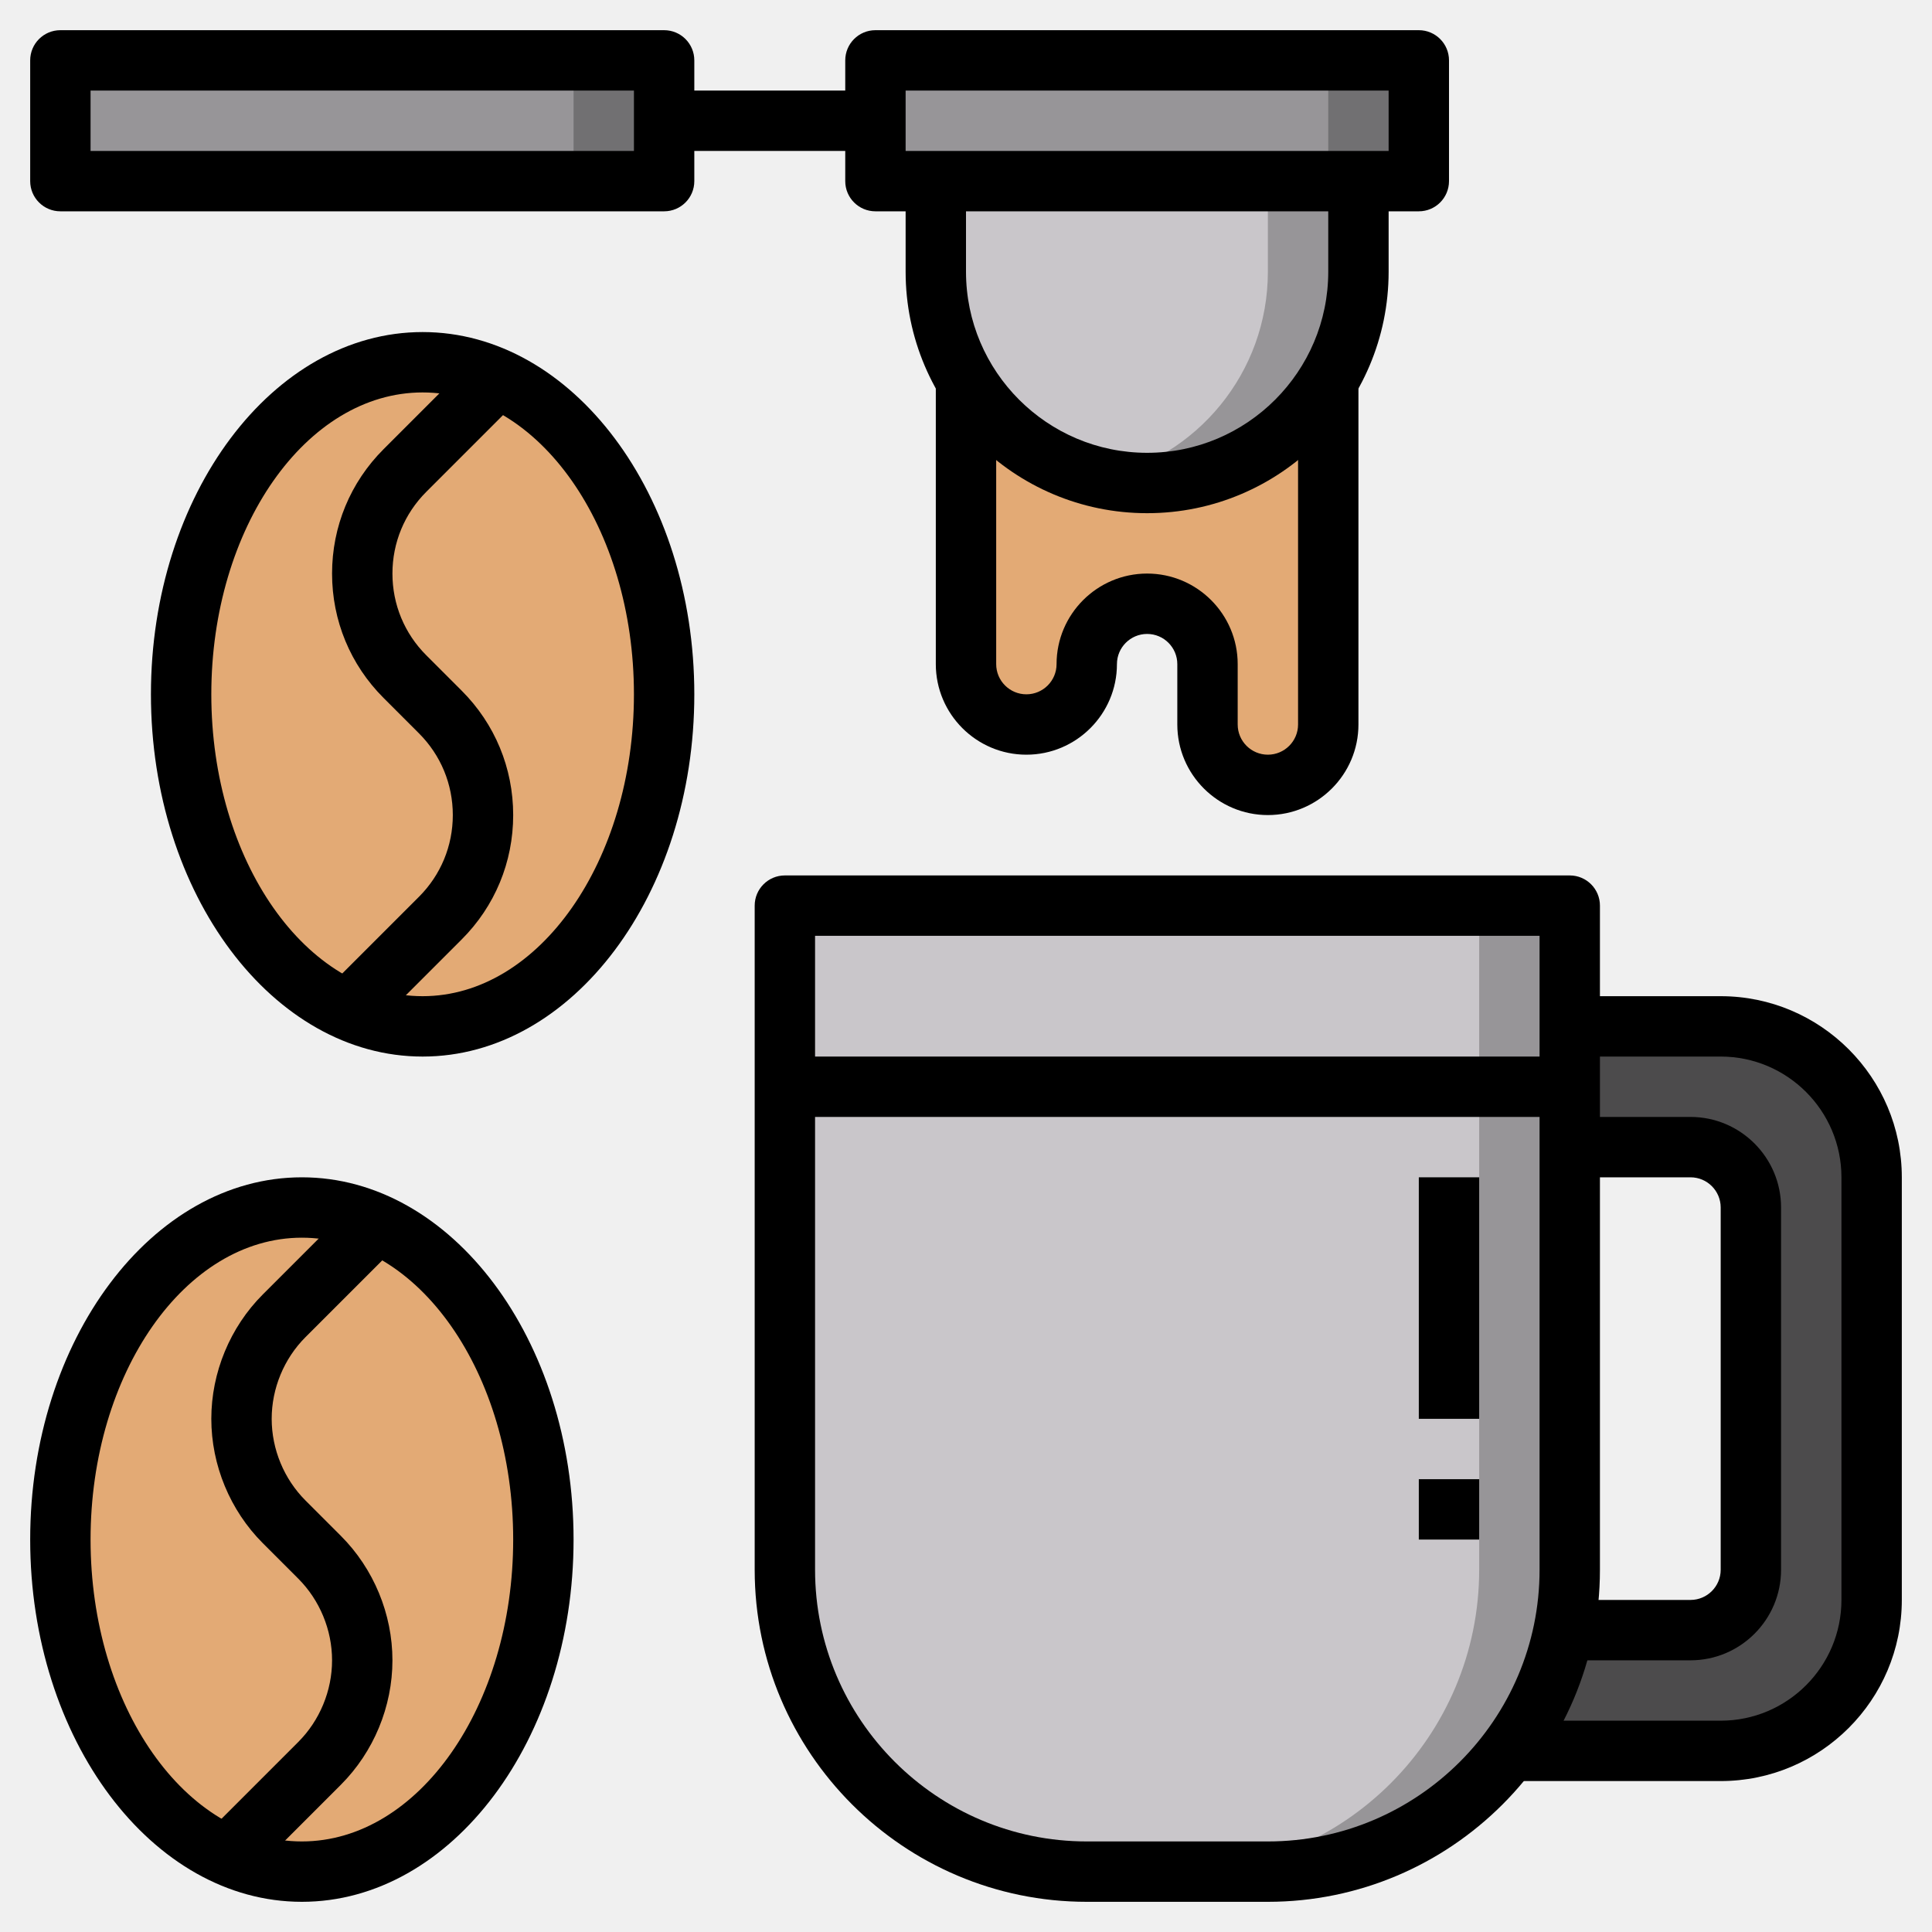
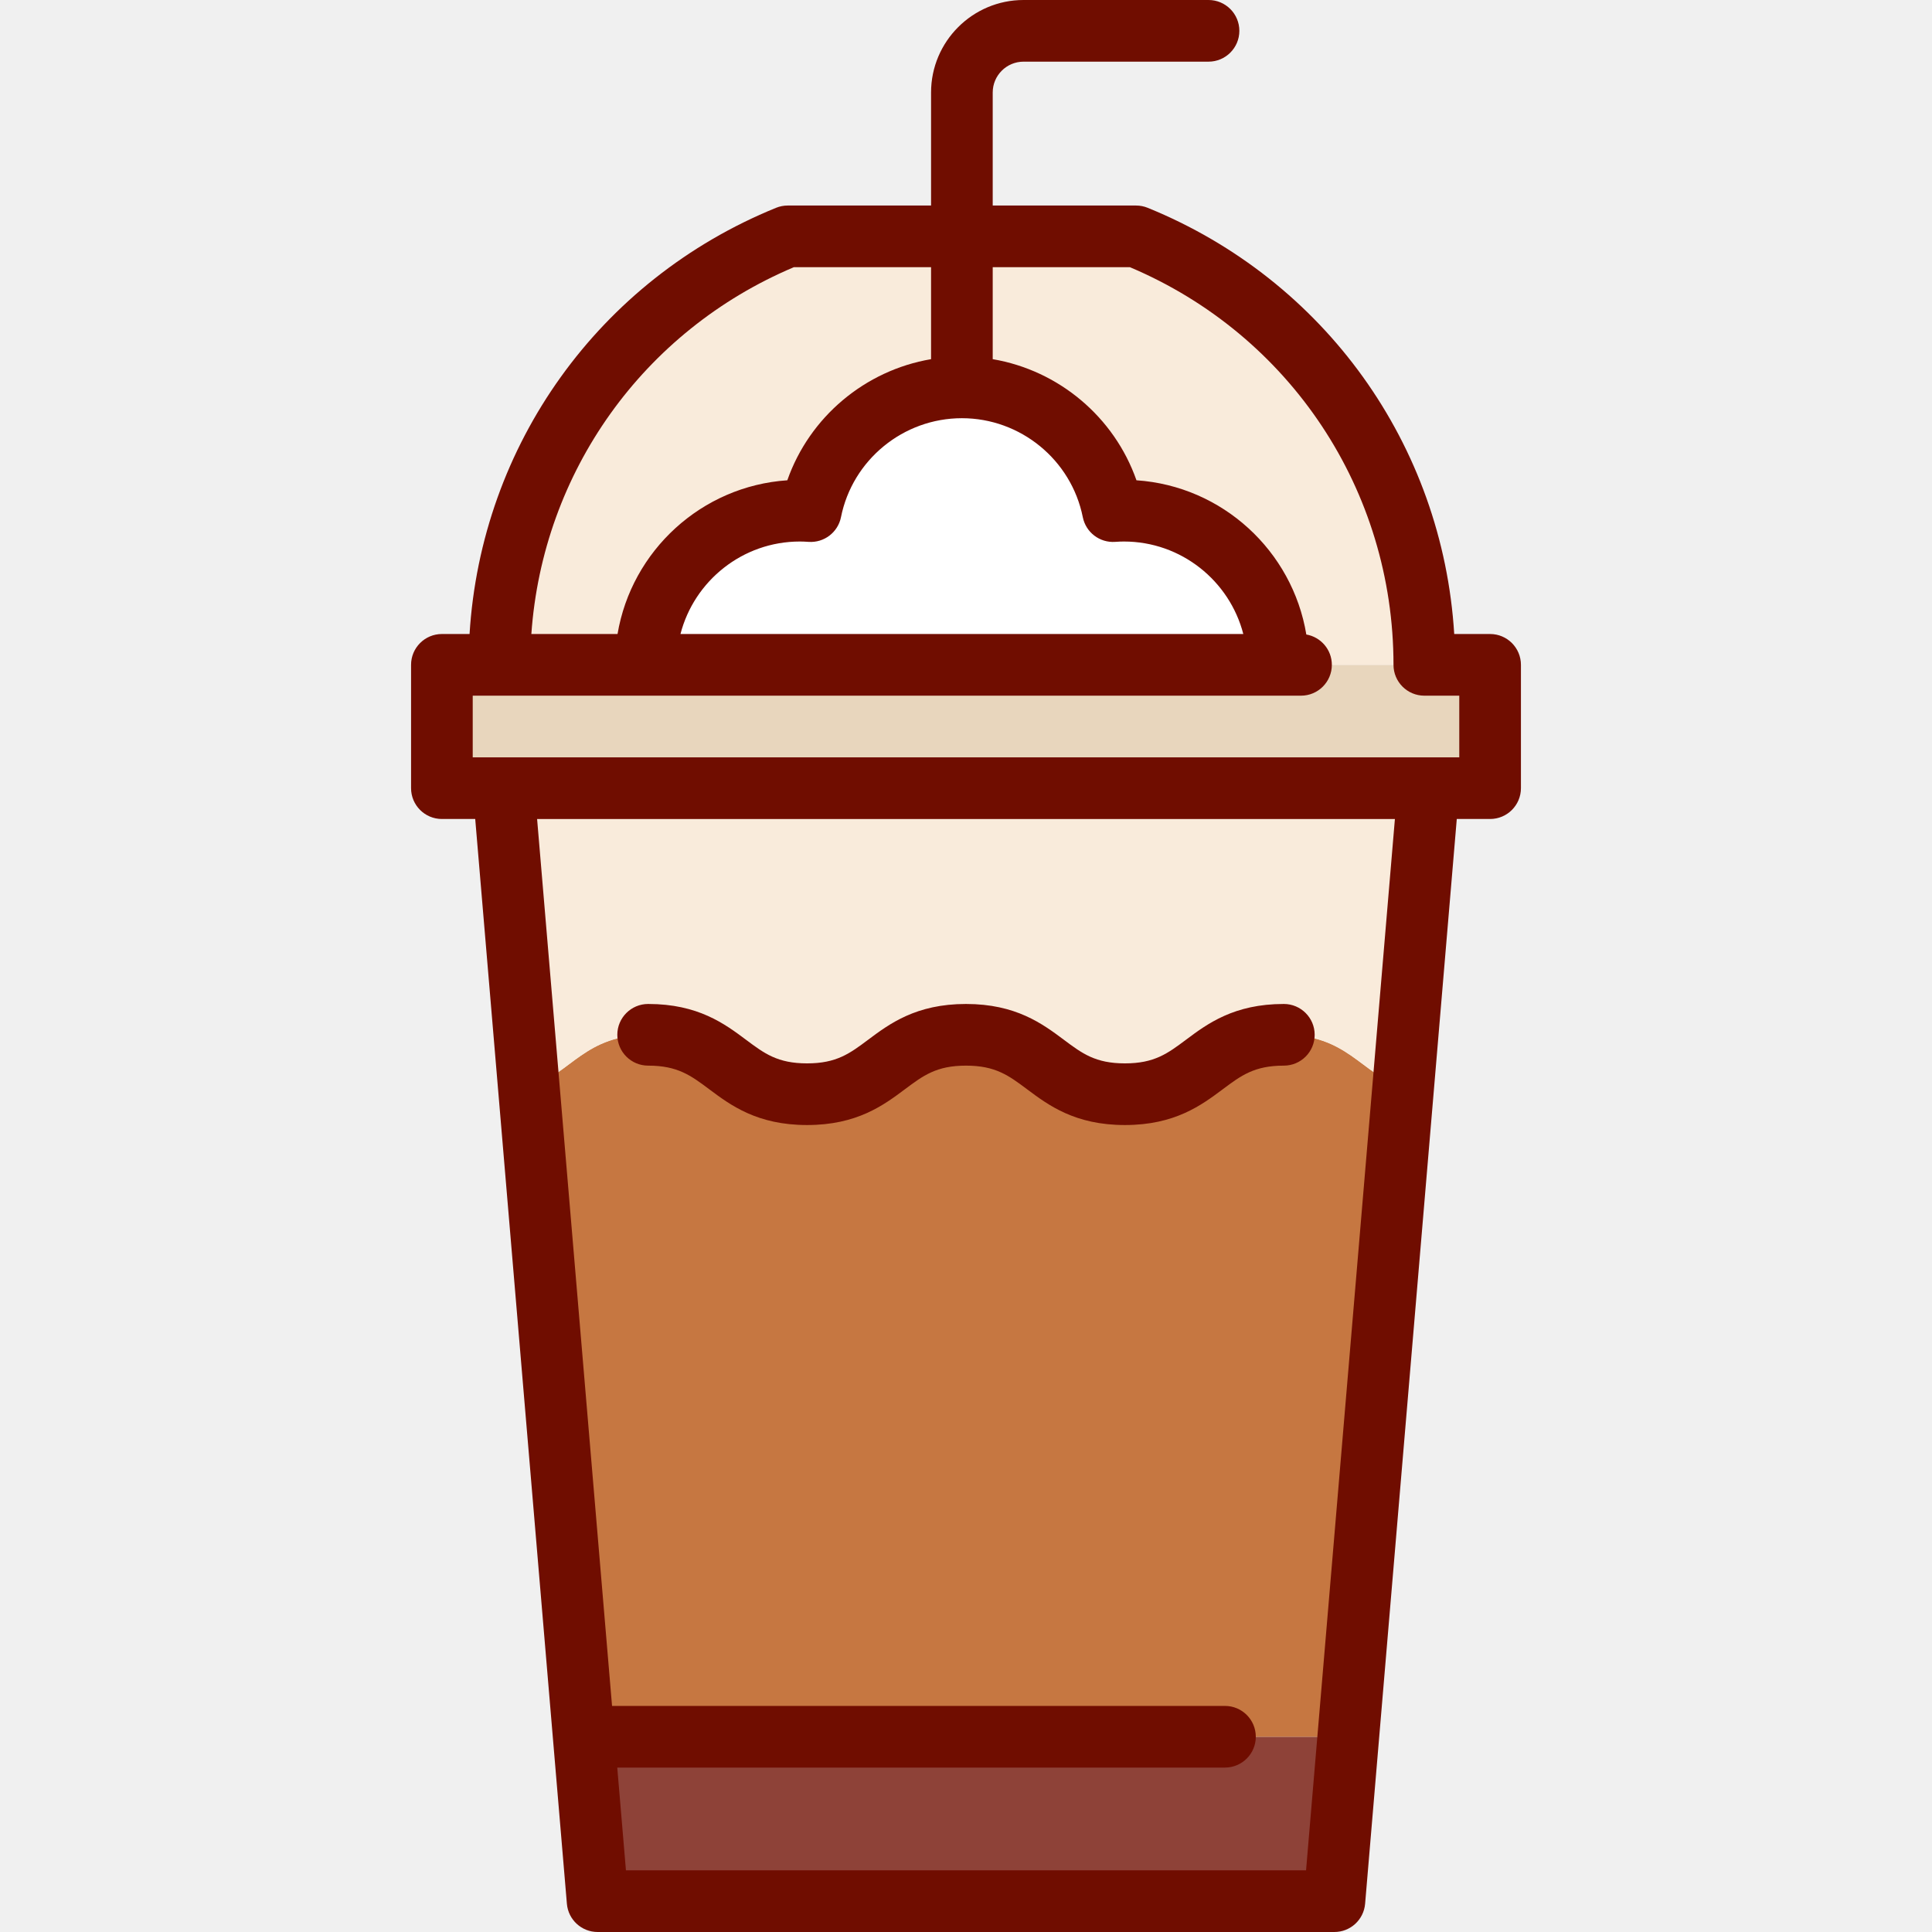
- <svg xmlns="http://www.w3.org/2000/svg" id="Layer_3" enable-background="new 0 0 64 64" height="512" viewBox="0 0 64 64" width="512">
-   <path d="m52 34h5c2.761 0 5 2.239 5 5v14c0 2.761-2.239 5-5 5h-7 .001c.873-1.163 1.499-2.522 1.799-4h.2 4c1.105 0 2-.895 2-2v-12c0-1.105-.895-2-2-2h-4z" fill="#4c4b4c" />
-   <path d="m42 62h-6c-5.523 0-10-4.477-10-10v-22h26v22c0 5.523-4.477 10-10 10z" fill="#979598" />
-   <path d="m49 52v-22h-23v22c0 5.523 4.477 10 10 10h3c5.523 0 10-4.477 10-10z" fill="#c9c6ca" />
-   <path d="m2 2h20v4h-20z" fill="#717072" />
-   <path d="m2 2h17v4h-17z" fill="#979598" />
-   <path d="m29 2h18v4h-18z" fill="#717072" />
-   <path d="m29 2h15v4h-15z" fill="#979598" />
-   <path d="m31 6v3c0 3.866 3.134 7 7 7 3.866 0 7-3.134 7-7v-3z" fill="#979598" />
-   <path d="m36.5 15.835c3.144-.687 5.5-3.484 5.5-6.835v-3h-11v3c0 3.351 2.356 6.148 5.5 6.835z" fill="#c9c6ca" />
-   <g fill="#e3aa75">
-     <path d="m32 13v9.117c0 1.072.895 1.941 2 1.941 1.105 0 2-.869 2-1.941 0-1.072.895-1.941 2-1.941 1.105 0 2 .869 2 1.941v1.941c0 1.073.895 1.942 2 1.942 1.105 0 2-.869 2-1.941v-11.059c-1.225 1.973-3.454 3.293-6 3.293-2.547 0-4.775-1.32-6-3.293z" />
-     <ellipse cx="14" cy="23" rx="8" ry="11" />
-     <ellipse cx="10" cy="51" rx="8" ry="11" />
+ <svg xmlns="http://www.w3.org/2000/svg" version="1.1" id="Layer_1" x="0px" y="0px" viewBox="0 0 512 512" style="enable-background:new 0 0 512 512;" xml:space="preserve">
+   <polygon style="fill:#8E4238;" points="357.311,460.255 353.629,503.83 158.372,503.83 154.69,460.255 " />
+   <path style="fill:#C67741;" d="M371.843,288.31l-14.532,171.945H154.69L140.158,288.31c11.406-4.031,14.794-14.075,31.613-14.075  c21.057,0,21.057,15.741,42.115,15.741s21.057-15.741,42.115-15.741c21.057,0,21.057,15.741,42.115,15.741  c21.057,0,21.057-15.741,42.115-15.741C357.05,274.236,360.438,284.28,371.843,288.31z" />
+   <path style="fill:#F9EBDB;" d="M378.554,208.874l-6.71,79.436c-11.406-4.031-14.794-14.075-31.613-14.075  c-21.057,0-21.057,15.741-42.115,15.741c-21.057,0-21.057-15.741-42.115-15.741s-21.057,15.741-42.115,15.741  s-21.057-15.741-42.115-15.741c-16.82,0-20.208,10.044-31.613,14.075l-6.71-79.436H378.554z" />
+   <rect x="117.107" y="176.193" style="fill:#E8D6BD;" width="277.787" height="32.681" />
+   <path style="fill:#FFFFFF;" d="M338.694,176.193H171.128c0-22.561,18.29-40.851,40.851-40.851c0.97,0,1.928,0.044,2.876,0.109  c3.747-18.704,20.251-32.79,40.056-32.79s36.308,14.085,40.056,32.79c0.948-0.065,1.906-0.109,2.876-0.109  C320.404,135.342,338.694,153.633,338.694,176.193z" />
+   <g>
+     <path style="fill:#F9EBDB;" d="M254.911,62.638v40.023c-19.805,0-36.308,14.085-40.056,32.79c-0.948-0.065-1.906-0.109-2.876-0.109   c-22.561,0-40.851,18.29-40.851,40.851h-38.77c0-51.353,31.591-95.319,76.386-113.555   C208.744,62.638,254.911,62.638,254.911,62.638z" />
+     <path style="fill:#F9EBDB;" d="M377.464,176.193h-38.77c0-22.561-18.29-40.851-40.851-40.851c-0.97,0-1.928,0.044-2.876,0.109   c-3.747-18.704-20.251-32.79-40.056-32.79V62.638h46.167C345.873,80.874,377.464,124.841,377.464,176.193z" />
  </g>
-   <path d="m42 63h-6c-6.065 0-11-4.935-11-11v-22c0-.552.447-1 1-1h26c.553 0 1 .448 1 1v22c0 6.065-4.935 11-11 11zm-15-32v21c0 4.963 4.037 9 9 9h6c4.963 0 9-4.037 9-9v-21z" />
-   <path d="m56 55h-4v-2h4c.552 0 1-.448 1-1v-12c0-.552-.448-1-1-1h-4v-2h4c1.654 0 3 1.346 3 3v12c0 1.654-1.346 3-3 3z" />
-   <path d="m57 59h-7v-2h7c2.206 0 4-1.794 4-4v-14c0-2.206-1.794-4-4-4h-5v-2h5c3.309 0 6 2.691 6 6v14c0 3.309-2.691 6-6 6z" />
-   <path d="m26 35h26v2h-26z" />
-   <path d="m47 39h2v8h-2z" />
-   <path d="m47 49h2v2h-2z" />
-   <path d="m22 7h-20c-.553 0-1-.448-1-1v-4c0-.552.447-1 1-1h20c.553 0 1 .448 1 1v4c0 .552-.447 1-1 1zm-19-2h18v-2h-18z" />
-   <path d="m47 7h-18c-.553 0-1-.448-1-1v-4c0-.552.447-1 1-1h18c.553 0 1 .448 1 1v4c0 .552-.447 1-1 1zm-17-2h16v-2h-16z" />
-   <path d="m22 3h7v2h-7z" />
-   <path d="m38 17c-4.411 0-8-3.589-8-8v-3h2v3c0 3.309 2.691 6 6 6s6-2.691 6-6v-3h2v3c0 4.411-3.589 8-8 8z" />
-   <path d="m42 27c-1.654 0-3-1.346-3-3v-2c0-.551-.448-1-1-1s-1 .449-1 1c0 1.654-1.346 3-3 3s-3-1.346-3-3v-9.393h2v9.393c0 .551.448 1 1 1s1-.449 1-1c0-1.654 1.346-3 3-3s3 1.346 3 3v2c0 .551.448 1 1 1s1-.449 1-1v-11.393h2v11.393c0 1.654-1.346 3-3 3z" />
-   <path d="m8.241 62.173-1.414-1.414 3.052-3.052c.713-.713 1.121-1.699 1.121-2.707s-.408-1.994-1.121-2.707l-1.172-1.172c-1.085-1.085-1.707-2.587-1.707-4.121s.622-3.036 1.707-4.121l3.052-3.052 1.414 1.414-3.052 3.052c-.713.713-1.121 1.699-1.121 2.707s.408 1.994 1.121 2.707l1.172 1.172c1.085 1.085 1.707 2.587 1.707 4.121s-.622 3.036-1.707 4.121z" />
-   <path d="m10 63c-4.963 0-9-5.383-9-12s4.037-12 9-12 9 5.383 9 12-4.037 12-9 12zm0-22c-3.859 0-7 4.486-7 10s3.141 10 7 10 7-4.486 7-10-3.141-10-7-10z" />
-   <path d="m12.241 34.173-1.414-1.414 3.052-3.052c.723-.723 1.121-1.685 1.121-2.707s-.398-1.984-1.121-2.707l-1.172-1.172c-1.101-1.1-1.707-2.564-1.707-4.121s.606-3.021 1.707-4.121l3.052-3.052 1.414 1.414-3.052 3.052c-.723.723-1.121 1.685-1.121 2.707s.398 1.984 1.121 2.707l1.172 1.172c1.101 1.1 1.707 2.564 1.707 4.121s-.606 3.021-1.707 4.121z" />
-   <path d="m14 35c-4.963 0-9-5.383-9-12s4.037-12 9-12 9 5.383 9 12-4.037 12-9 12zm0-22c-3.859 0-7 4.486-7 10s3.141 10 7 10 7-4.486 7-10-3.141-10-7-10z" />
+   <g>
+     <path style="fill:#700D00;" d="M171.768,282.403c7.812,0,11.316,2.62,16.165,6.245c5.659,4.232,12.704,9.498,25.949,9.498   c13.244,0,20.289-5.266,25.949-9.498c4.849-3.625,8.352-6.245,16.164-6.245c7.813,0,11.317,2.62,16.167,6.245   c5.66,4.232,12.705,9.498,25.951,9.498c13.247,0,20.29-5.266,25.952-9.498c4.85-3.625,8.354-6.245,16.167-6.245   c4.512,0,8.17-3.658,8.17-8.17s-3.658-8.17-8.17-8.17c-13.247,0-20.29,5.266-25.952,9.498c-4.85,3.625-8.354,6.245-16.167,6.245   s-11.317-2.62-16.167-6.245c-5.66-4.232-12.705-9.498-25.952-9.498c-13.246,0-20.289,5.266-25.95,9.498   c-4.849,3.625-8.352,6.245-16.164,6.245c-7.812,0-11.315-2.62-16.164-6.245c-5.66-4.232-12.705-9.498-25.95-9.498   c-4.512,0-8.17,3.658-8.17,8.17S167.256,282.403,171.768,282.403z" />
+     <path style="fill:#700D00;" d="M394.894,168.02h-9.51c-3.075-50.068-34.27-93.84-81.232-112.949   c-0.978-0.398-2.024-0.602-3.08-0.602h-37.992V24.511c0-4.506,3.665-8.17,8.17-8.17h49.021c4.512,0,8.17-3.658,8.17-8.17   S324.785,0,320.273,0h-49.021c-13.516,0-24.511,10.995-24.511,24.511v29.957h-37.991c-1.056,0-2.101,0.205-3.08,0.602   c-46.96,19.11-78.156,62.881-81.232,112.949h-7.331c-4.512,0-8.17,3.658-8.17,8.17v32.681c0,4.512,3.658,8.17,8.17,8.17h8.831   l20.624,244.043c0.001,0.009,3.67,43.433,3.67,43.433c0.357,4.231,3.896,7.483,8.141,7.483h195.254   c4.245,0,7.783-3.252,8.141-7.483l24.294-287.476h8.831c4.512,0,8.17-3.658,8.17-8.17V176.19   C403.064,171.678,399.406,168.02,394.894,168.02z M210.376,70.809h36.365v24.374c-17.498,2.971-32.203,15.309-38.095,32.099   c-22.743,1.535-41.269,18.655-44.992,40.739h-22.84C143.828,125.153,170.412,87.701,210.376,70.809z M254.911,110.828   c15.525,0,29,11.03,32.041,26.226c0.806,4.03,4.483,6.832,8.58,6.547c0.903-0.063,1.636-0.093,2.309-0.093   c15.2,0,28.01,10.431,31.647,24.511H180.333c3.637-14.08,16.446-24.511,31.647-24.511c0.673,0,1.407,0.029,2.309,0.093   c4.095,0.284,7.775-2.519,8.58-6.547C225.911,121.858,239.387,110.828,254.911,110.828z M346.119,495.66H165.882l-2.302-27.234   h161.048c4.512,0,8.17-3.658,8.17-8.17c0-4.512-3.658-8.17-8.17-8.17H162.2l-19.863-235.044h227.328L346.119,495.66z    M386.724,200.701h-8.311c-0.014,0-253.136,0-253.136,0v-16.34h219.506c4.512,0,8.17-3.658,8.17-8.17   c0-4.032-2.923-7.373-6.764-8.041c-3.671-22.146-22.227-39.33-45.015-40.868c-5.891-16.79-20.597-29.128-38.095-32.099V70.809   h36.365c42.485,17.958,69.848,59.15,69.848,105.382c0,4.512,3.658,8.17,8.17,8.17h9.26v16.34H386.724z" />
+   </g>
+   <g>
+ </g>
+   <g>
+ </g>
+   <g>
+ </g>
+   <g>
+ </g>
+   <g>
+ </g>
+   <g>
+ </g>
+   <g>
+ </g>
+   <g>
+ </g>
+   <g>
+ </g>
+   <g>
+ </g>
+   <g>
+ </g>
+   <g>
+ </g>
+   <g>
+ </g>
+   <g>
+ </g>
+   <g>
+ </g>
</svg>
